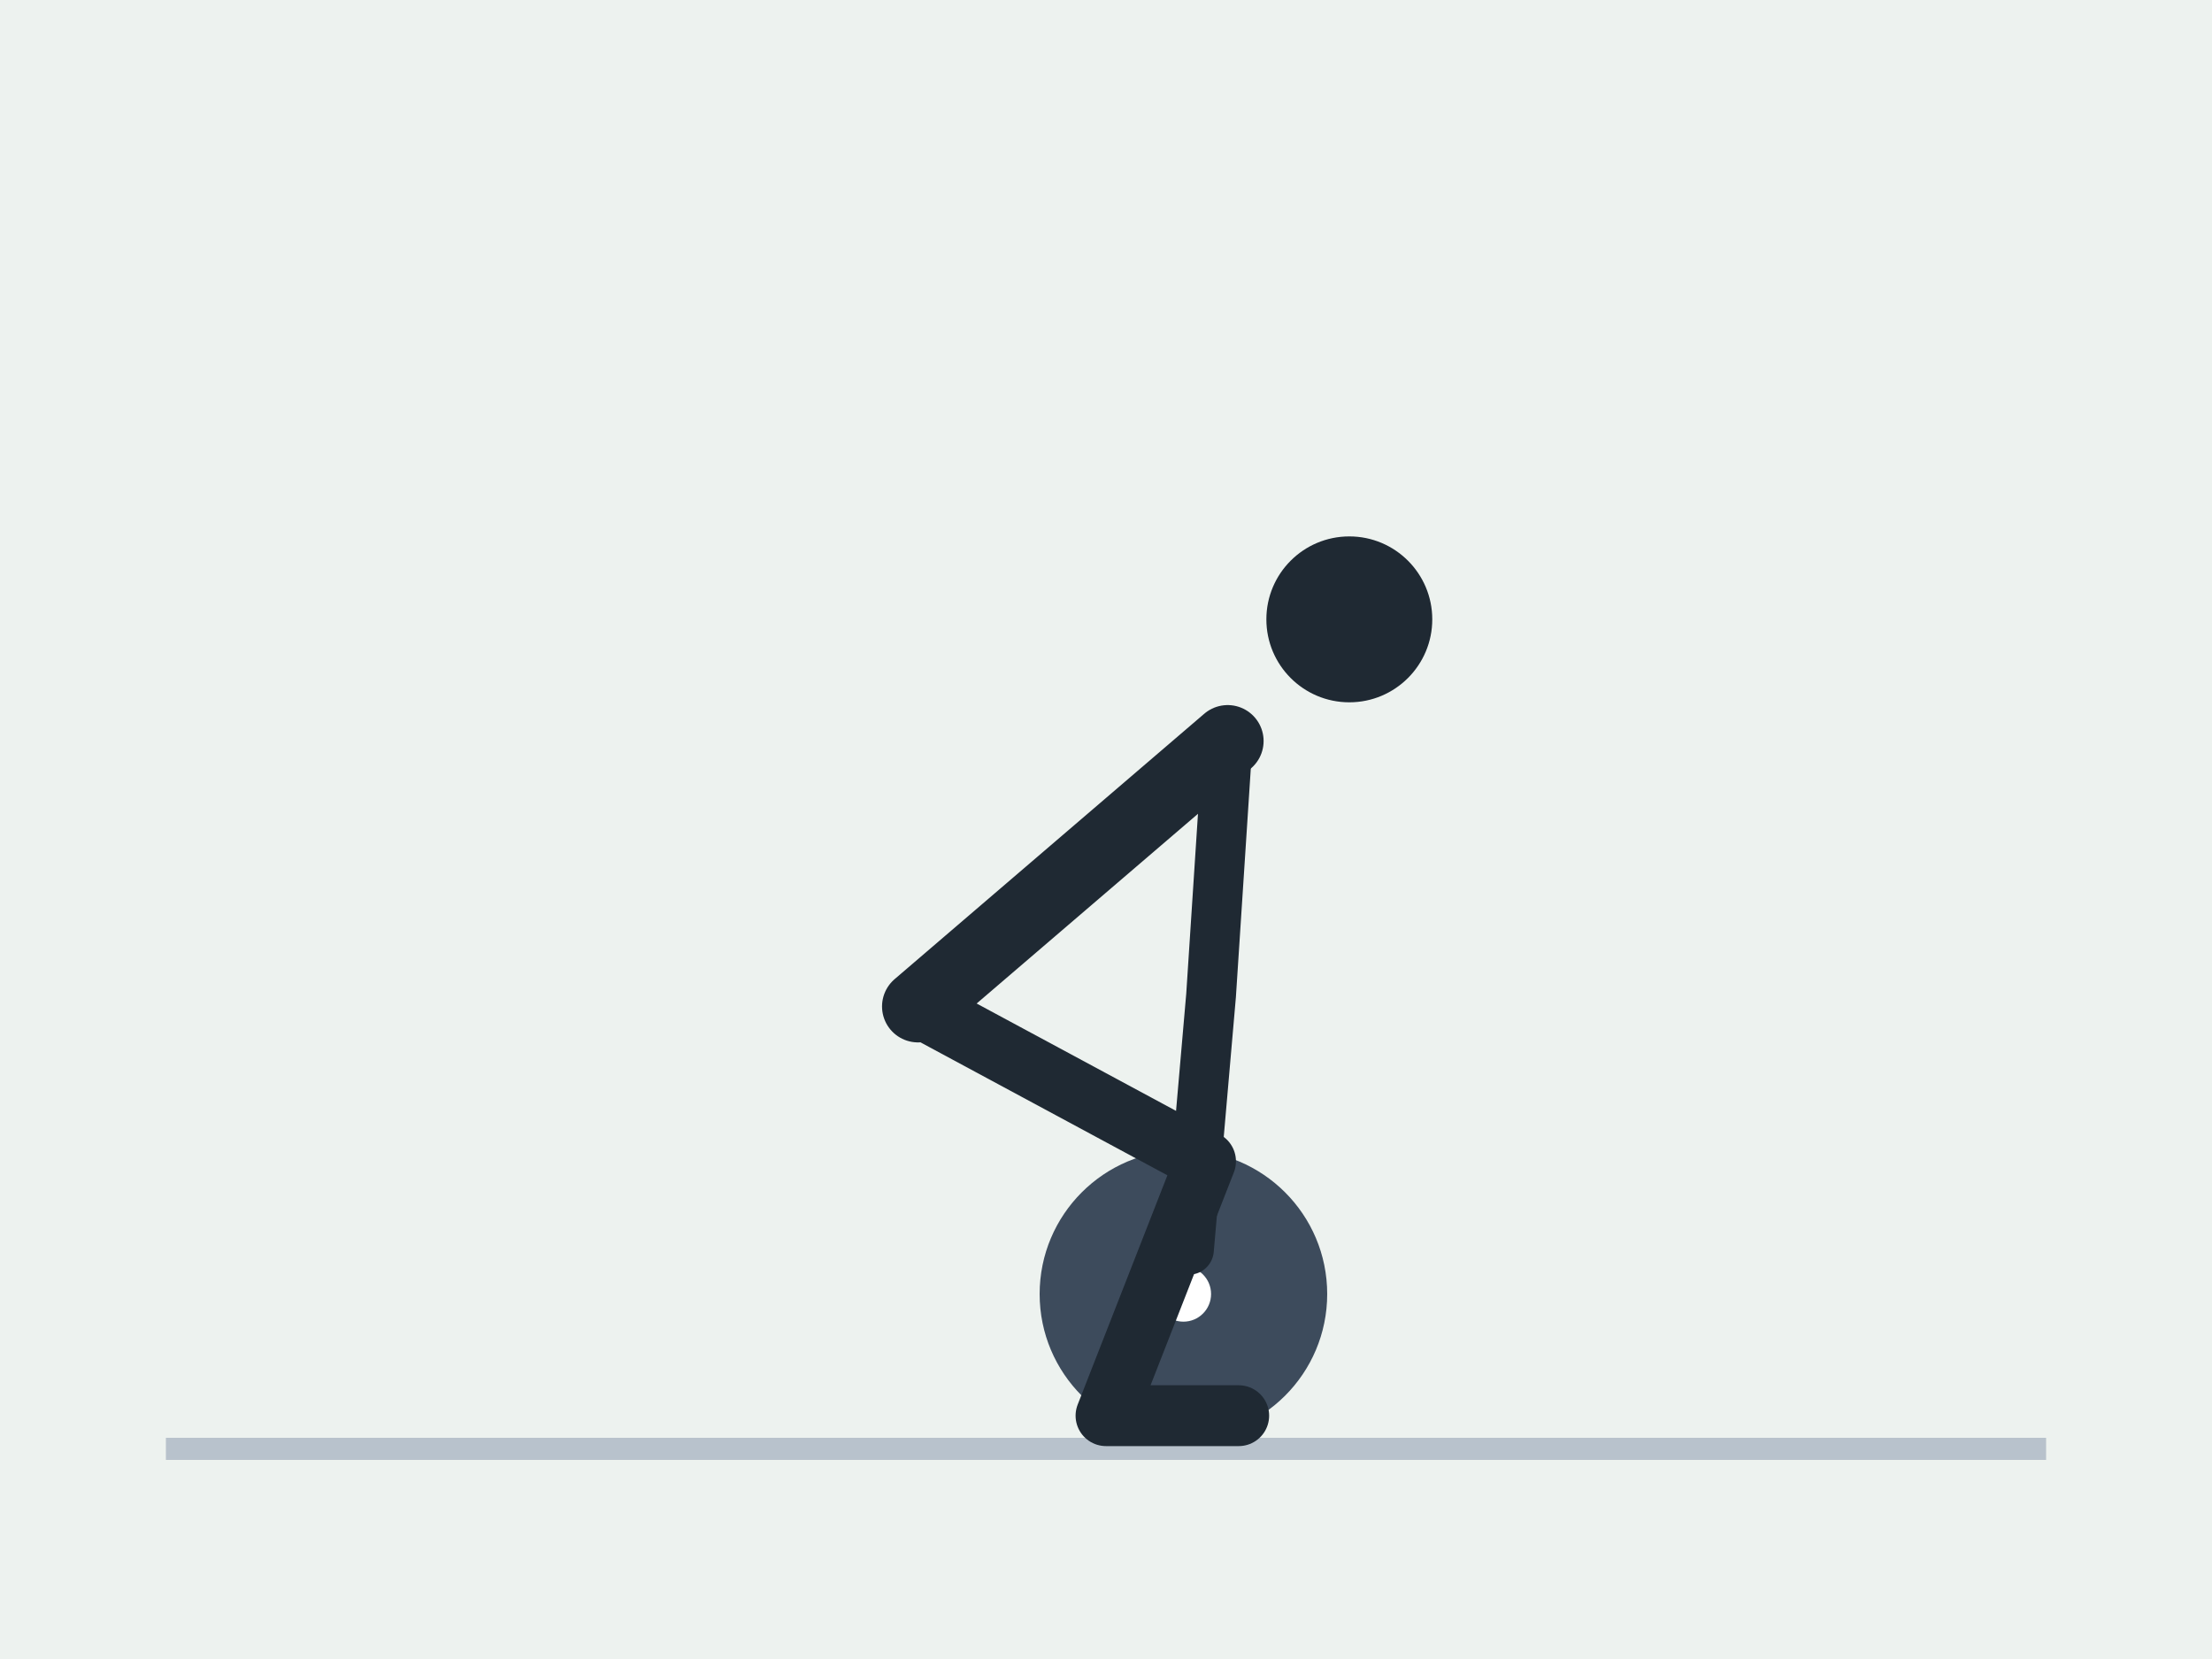
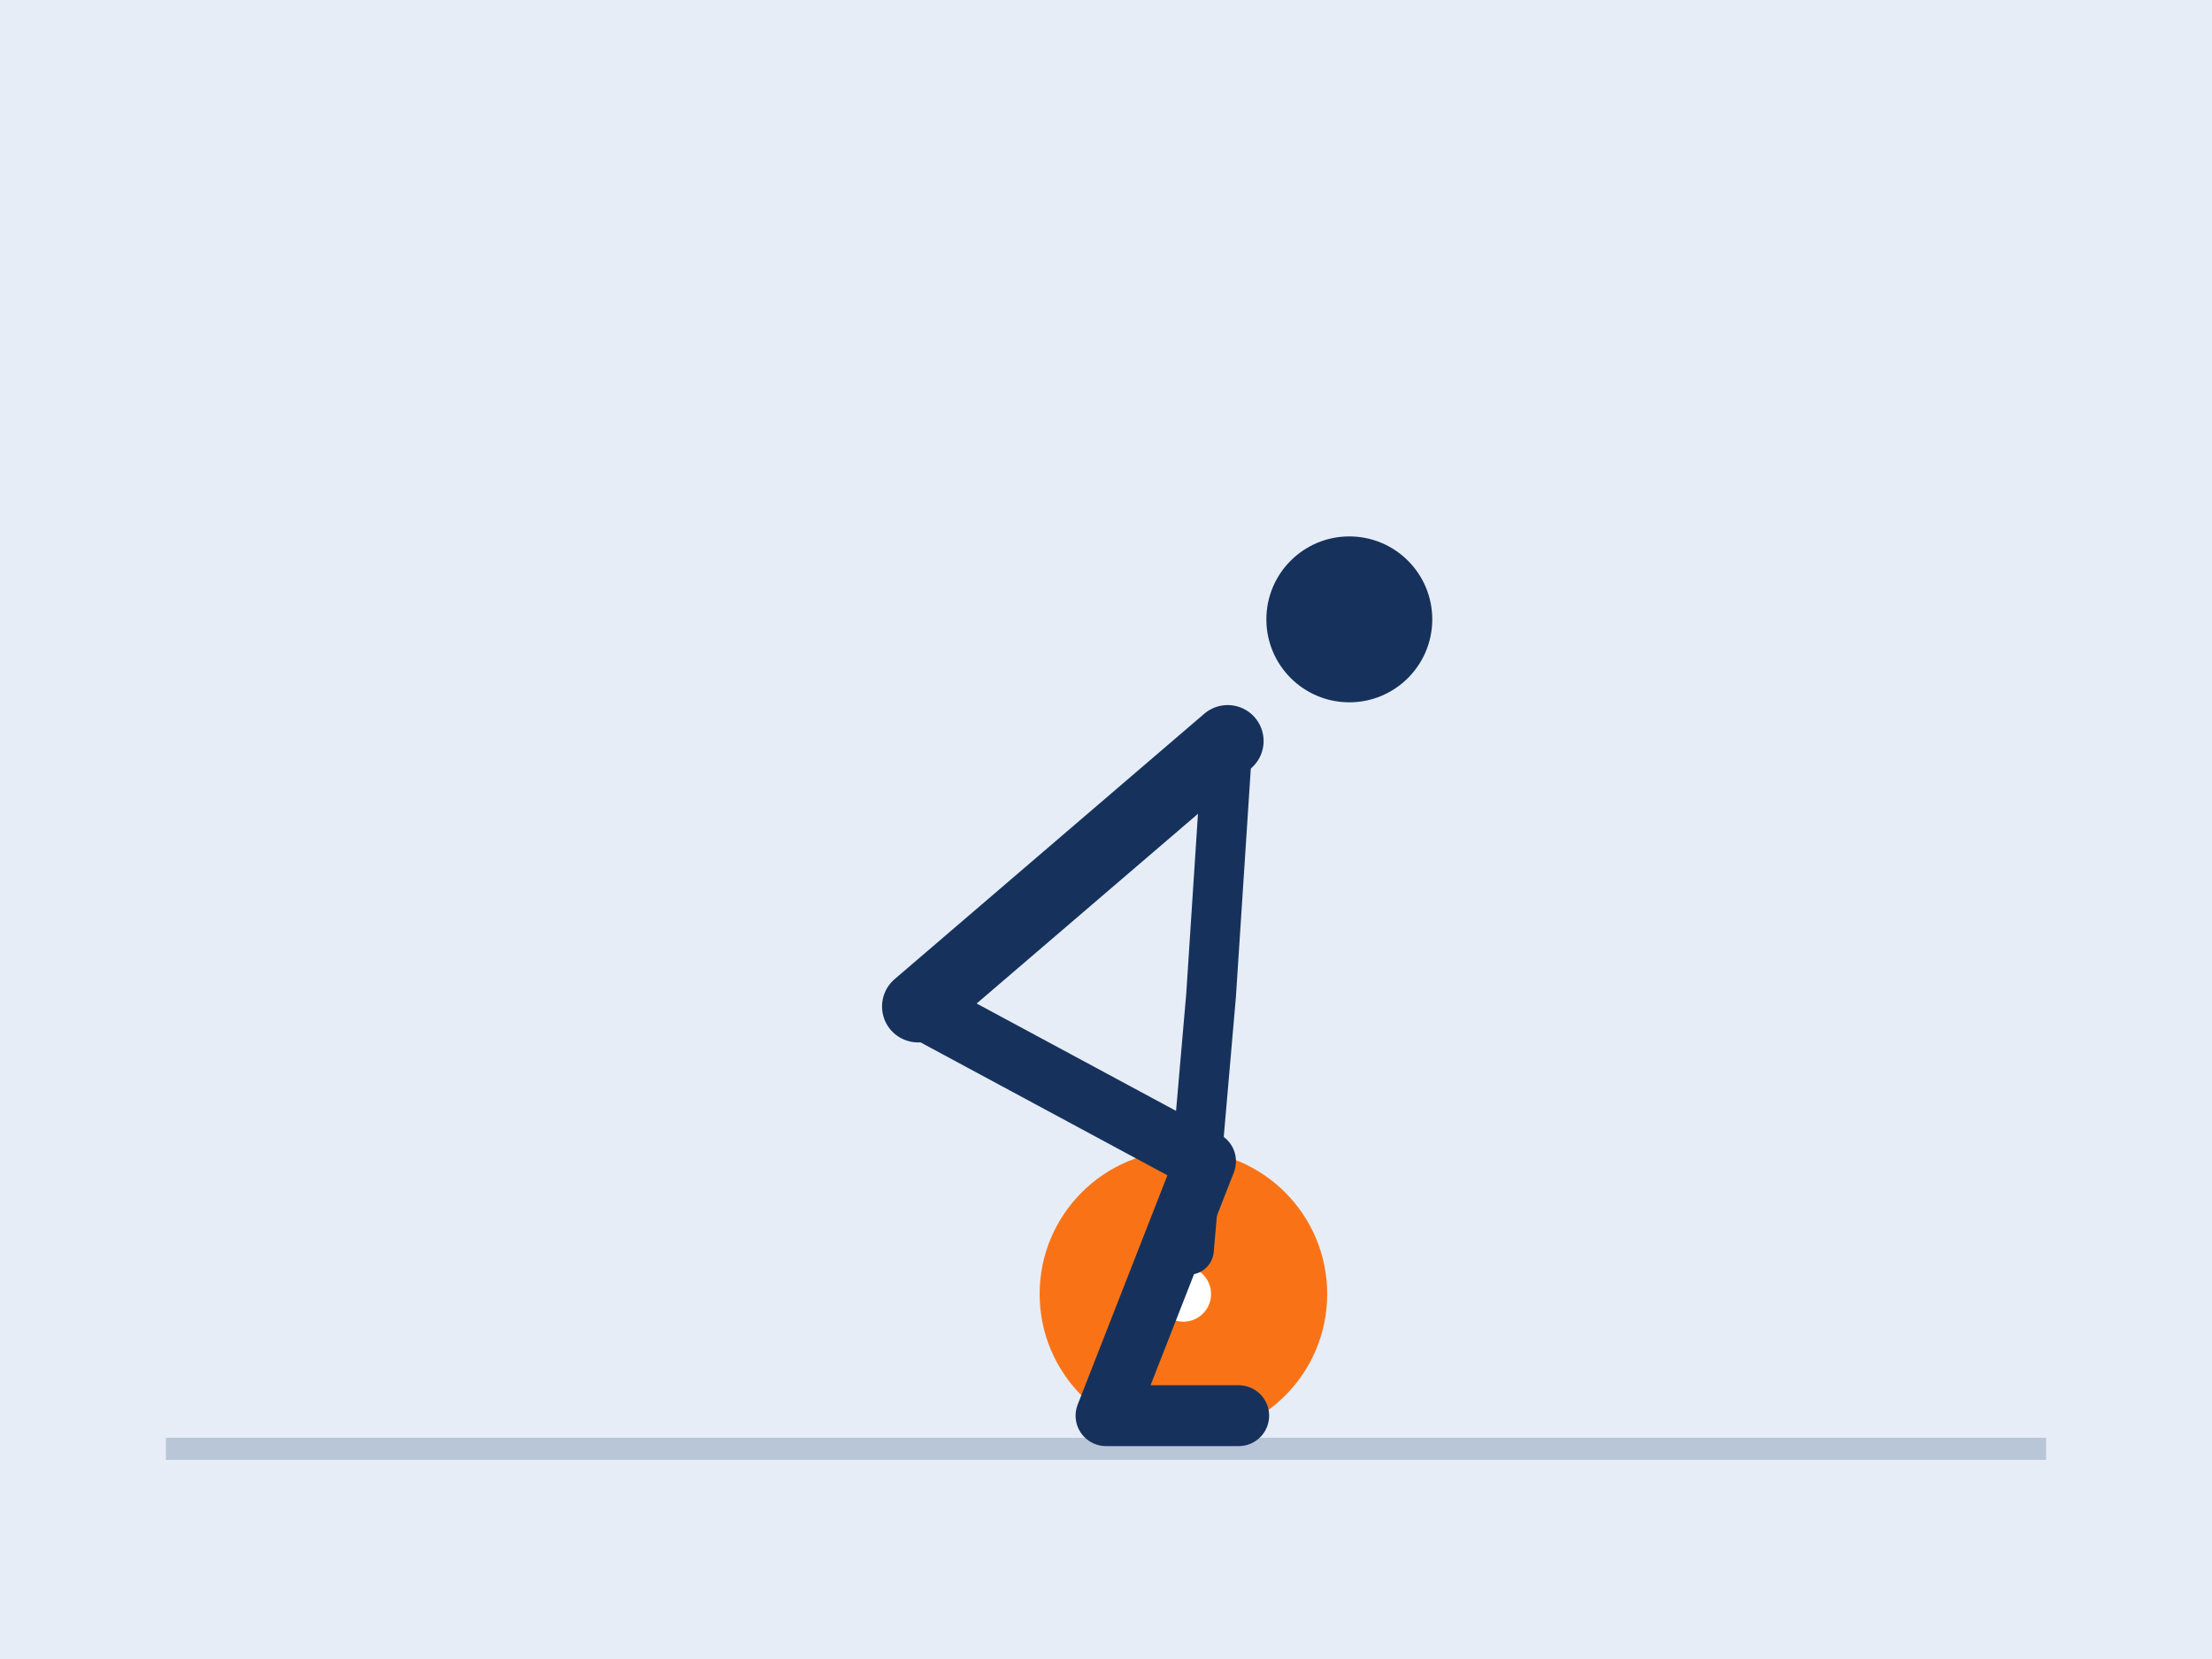
<svg xmlns="http://www.w3.org/2000/svg" viewBox="0 0 400 300" width="400" height="300">
-   <rect width="400" height="300" fill="#edf2ef" />
-   <line x1="30" y1="262" x2="370" y2="262" stroke="#b8c2cc" stroke-width="4" />
-   <circle cx="214" cy="234" r="26" fill="#3d4b5c" />
+   <rect width="400" height="300" fill="#e6edf7" />
+   <line x1="30" y1="262" x2="370" y2="262" stroke="#b9c6d8" stroke-width="4" />
+   <circle cx="214" cy="234" r="26" fill="#f97316" />
  <circle cx="214" cy="234" r="5" fill="#ffffff" />
-   <polyline points="166,182 218,210 200,256 224,256" fill="none" stroke="#1f2933" stroke-width="11" stroke-linecap="round" stroke-linejoin="round" />
-   <line x1="222" y1="134" x2="166" y2="182" stroke="#1f2933" stroke-width="13" stroke-linecap="round" />
-   <polyline points="222,134 219,180 215,226" fill="none" stroke="#1f2933" stroke-width="9" stroke-linecap="round" stroke-linejoin="round" />
-   <circle cx="244" cy="112" r="15" fill="#1f2933" />
+   <polyline points="166,182 218,210 200,256 224,256" fill="none" stroke="#16325c" stroke-width="11" stroke-linecap="round" stroke-linejoin="round" />
+   <line x1="222" y1="134" x2="166" y2="182" stroke="#16325c" stroke-width="13" stroke-linecap="round" />
+   <polyline points="222,134 219,180 215,226" fill="none" stroke="#16325c" stroke-width="9" stroke-linecap="round" stroke-linejoin="round" />
+   <circle cx="244" cy="112" r="15" fill="#16325c" />
</svg>
